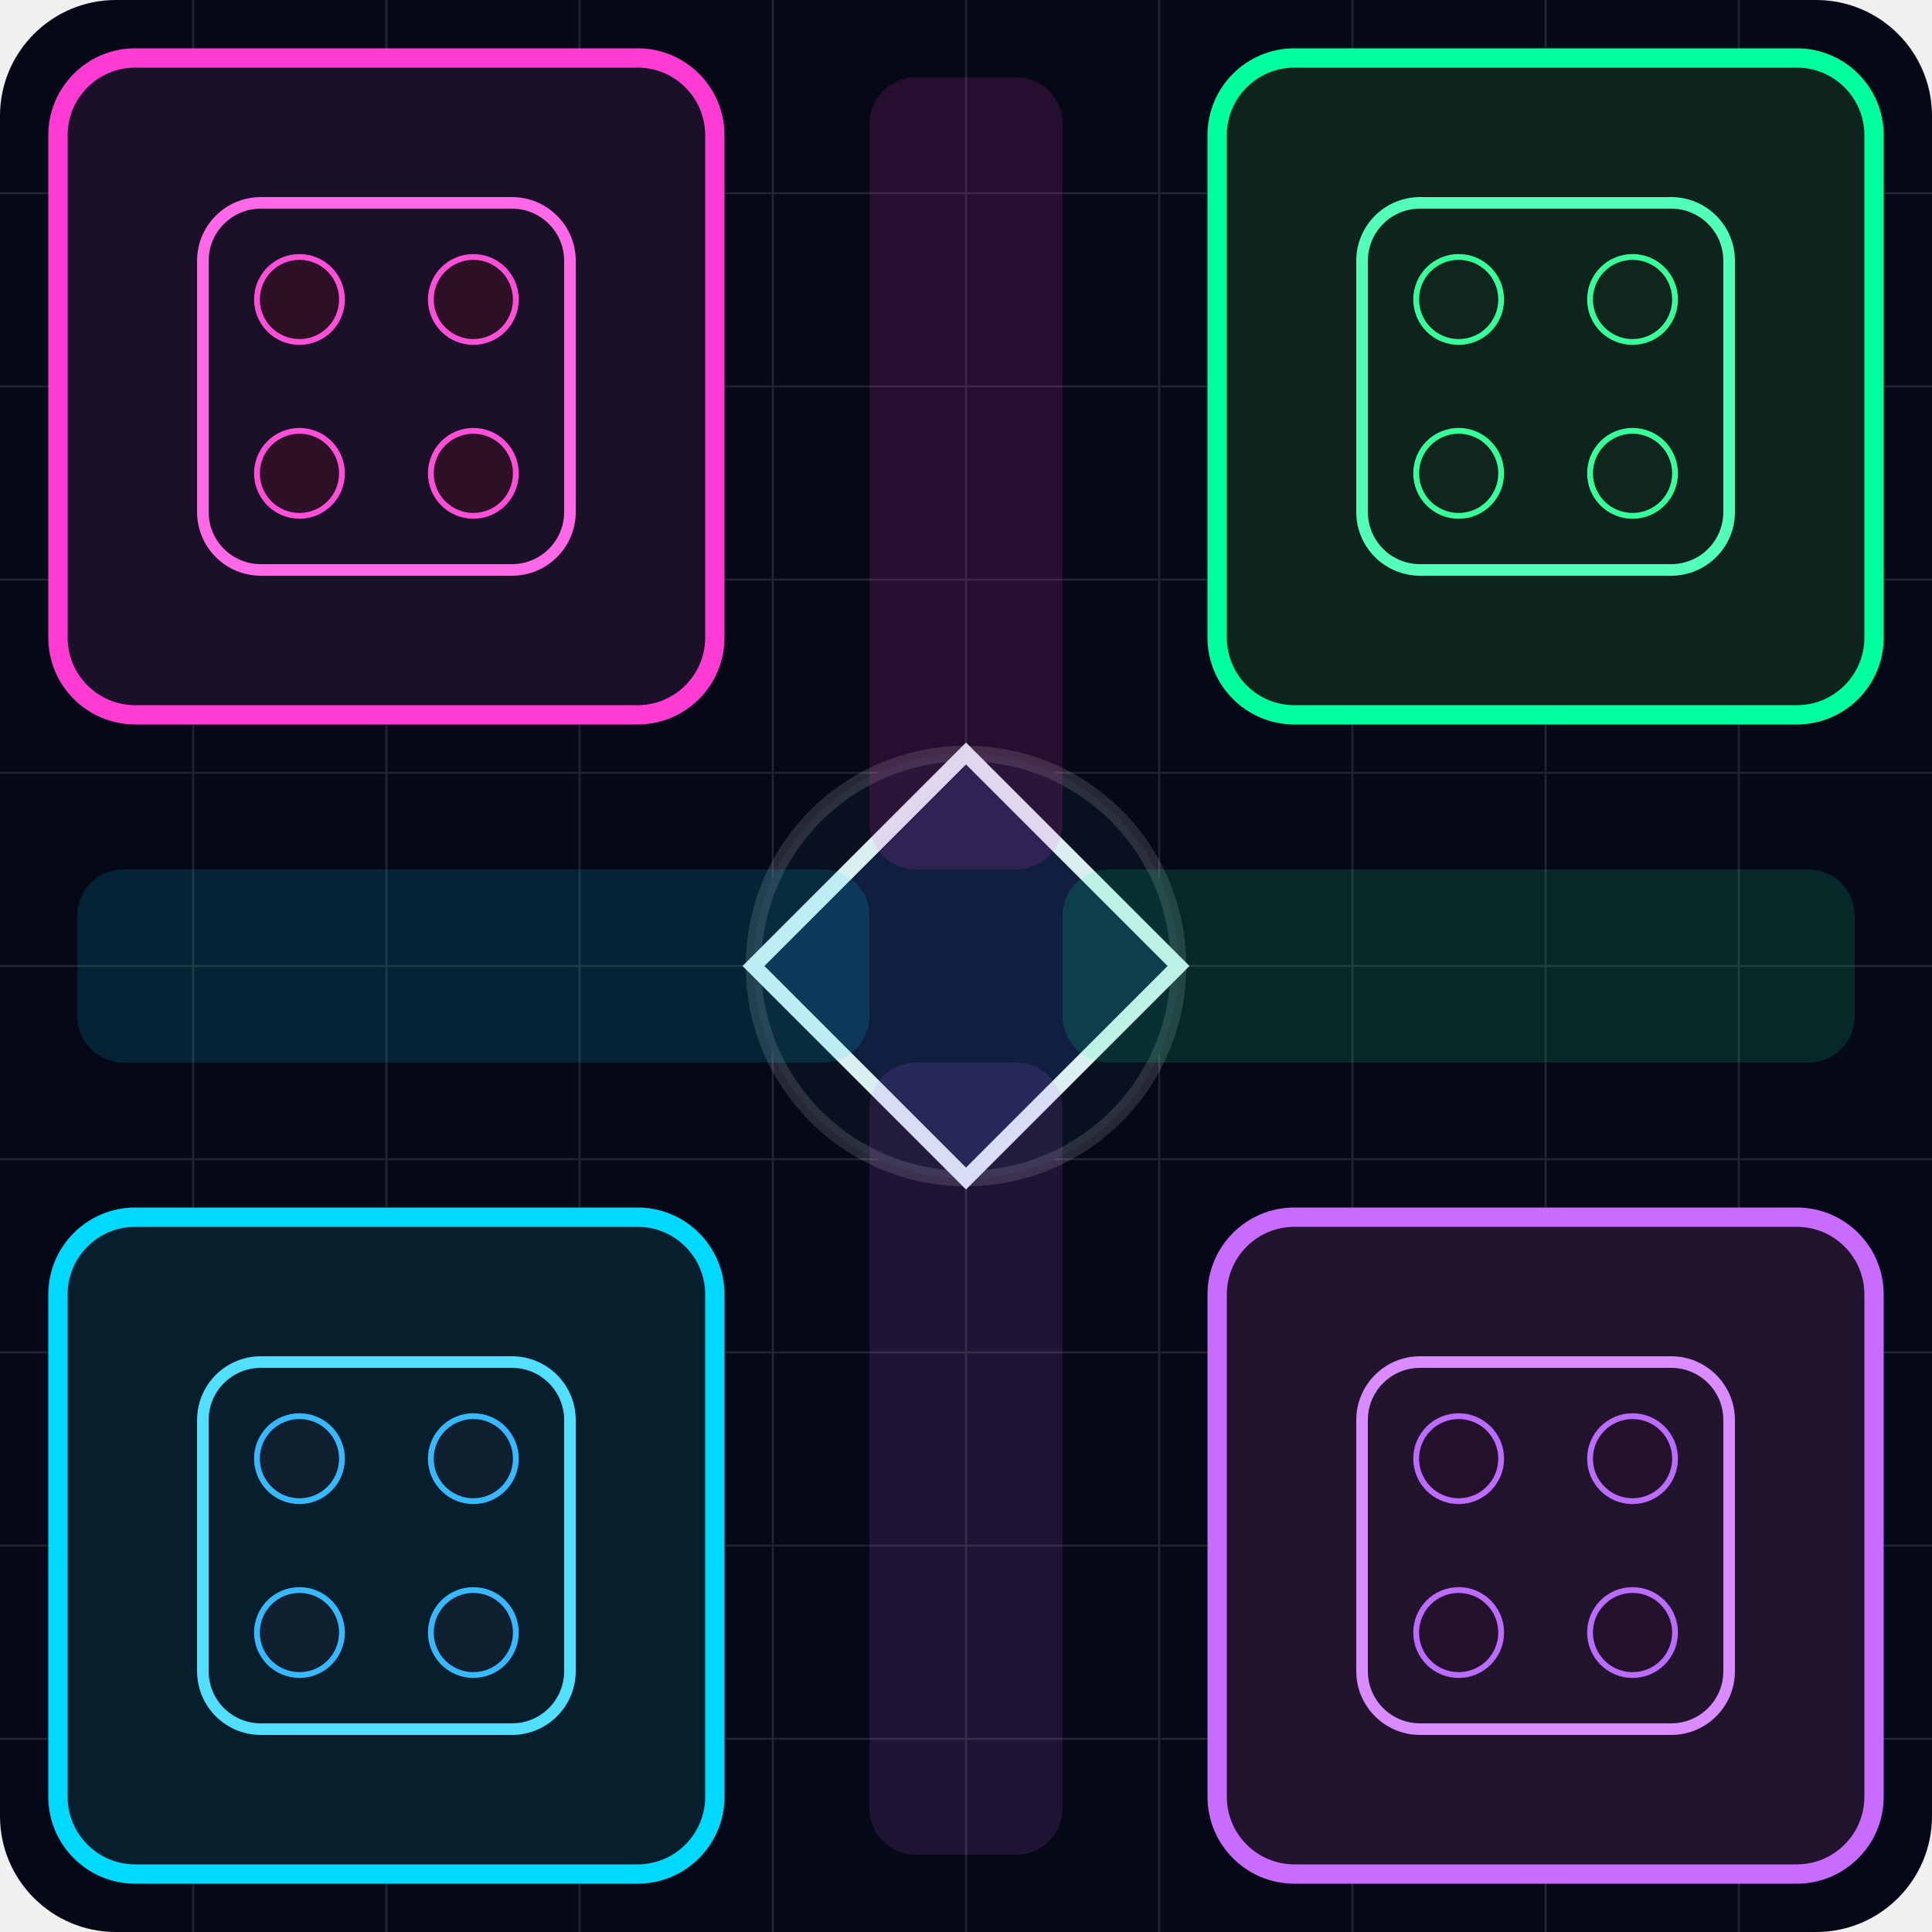
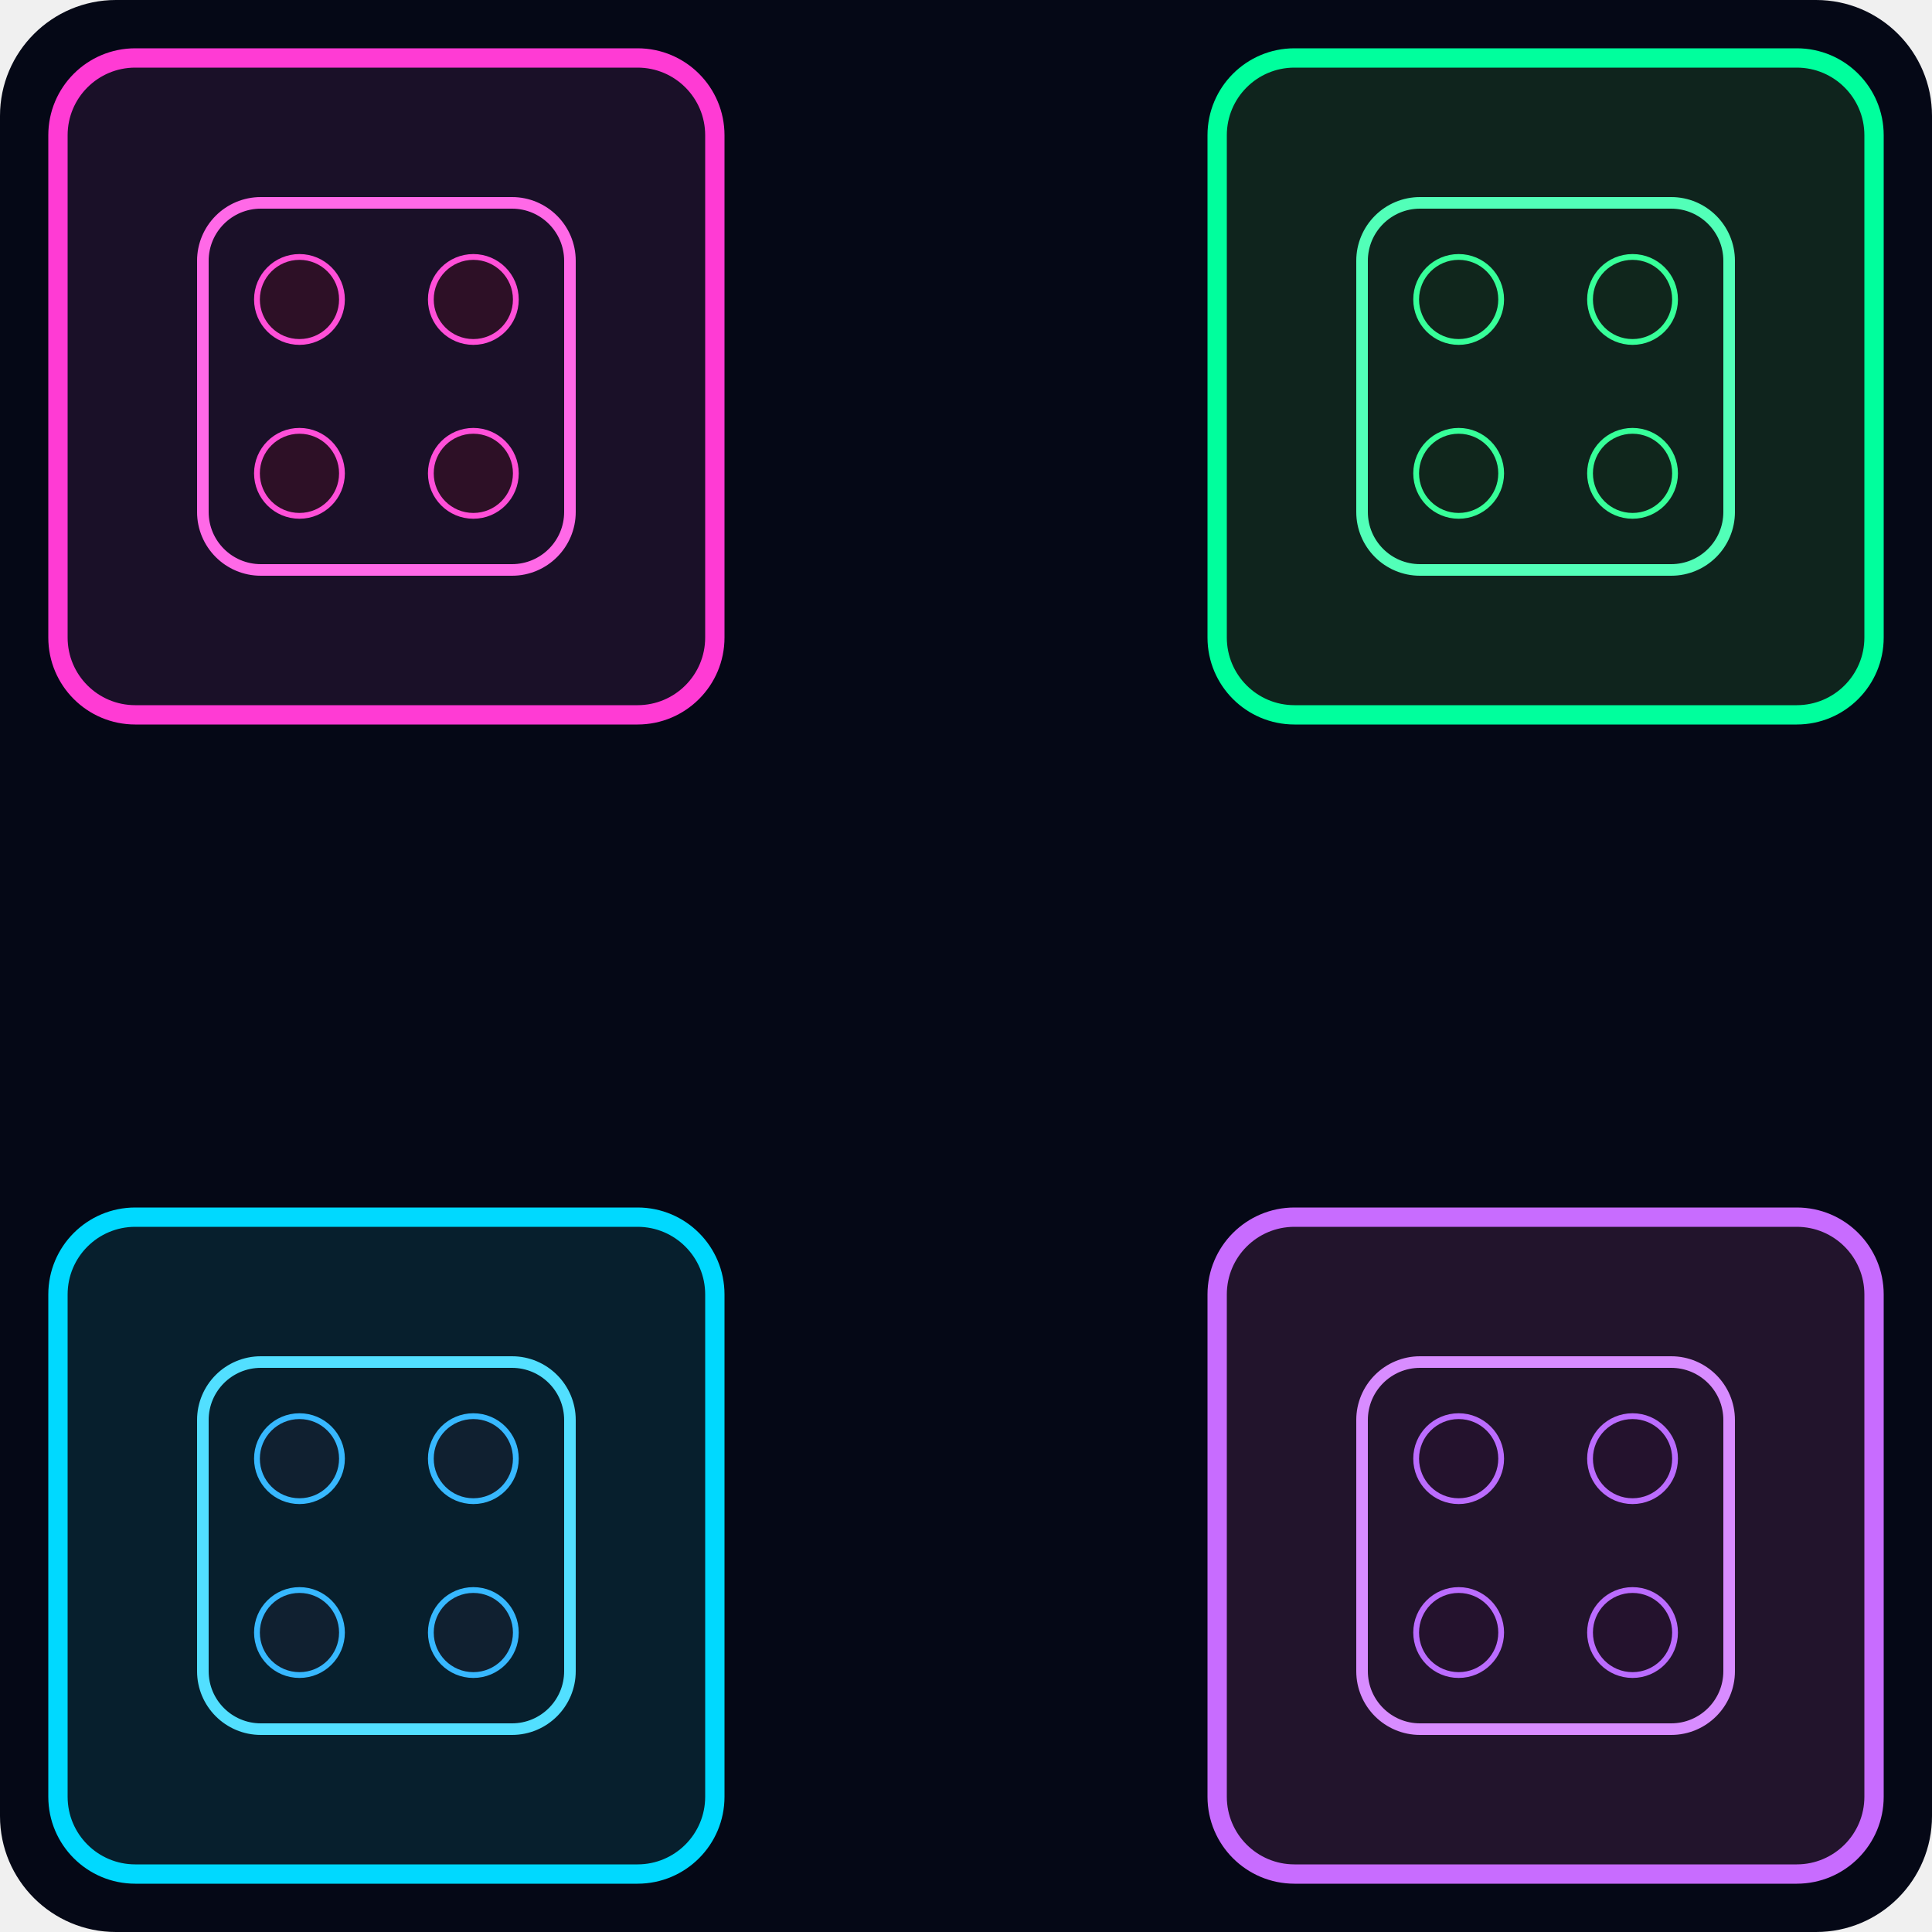
<svg xmlns="http://www.w3.org/2000/svg" width="1000" height="1000" viewBox="0 0 1000 1000" fill="none">
  <rect width="1000" height="1000" rx="60" fill="#050816" />
-   <g opacity="0.12">
-     <path d="M0 100H1000" stroke="#ffffff" />
-     <path d="M0 200H1000" stroke="#ffffff" />
-     <path d="M0 300H1000" stroke="#ffffff" />
-     <path d="M0 400H1000" stroke="#ffffff" />
-     <path d="M0 500H1000" stroke="#ffffff" />
-     <path d="M0 600H1000" stroke="#ffffff" />
-     <path d="M0 700H1000" stroke="#ffffff" />
-     <path d="M0 800H1000" stroke="#ffffff" />
-     <path d="M0 900H1000" stroke="#ffffff" />
-     <path d="M100 0V1000" stroke="#ffffff" />
-     <path d="M200 0V1000" stroke="#ffffff" />
-     <path d="M300 0V1000" stroke="#ffffff" />
-     <path d="M400 0V1000" stroke="#ffffff" />
-     <path d="M500 0V1000" stroke="#ffffff" />
-     <path d="M600 0V1000" stroke="#ffffff" />
-     <path d="M700 0V1000" stroke="#ffffff" />
-     <path d="M800 0V1000" stroke="#ffffff" />
-     <path d="M900 0V1000" stroke="#ffffff" />
-   </g>
  <rect x="30" y="30" width="340" height="340" rx="40" fill="#1a1028" stroke="#ff3bd4" stroke-width="10" />
  <rect x="630" y="30" width="340" height="340" rx="40" fill="#0f241d" stroke="#00ff9d" stroke-width="10" />
  <rect x="30" y="630" width="340" height="340" rx="40" fill="#071f2d" stroke="#00d9ff" stroke-width="10" />
  <rect x="630" y="630" width="340" height="340" rx="40" fill="#22142c" stroke="#c86cff" stroke-width="10" />
  <rect x="105" y="105" width="190" height="190" rx="30" stroke="#ff69e7" stroke-width="6" />
  <rect x="705" y="105" width="190" height="190" rx="30" stroke="#52ffb8" stroke-width="6" />
  <rect x="105" y="705" width="190" height="190" rx="30" stroke="#52dfff" stroke-width="6" />
  <rect x="705" y="705" width="190" height="190" rx="30" stroke="#d88cff" stroke-width="6" />
-   <circle cx="500" cy="500" r="110" fill="#0a1020" stroke="#ffffff22" stroke-width="8" />
-   <polygon points="500,390 610,500 500,610 390,500" fill="#101f40" stroke="#dbeff1ff" stroke-width="8" />
  <circle cx="155" cy="155" r="22" fill="#2d1026" stroke="#ff4fd8" stroke-width="3" />
  <circle cx="245" cy="155" r="22" fill="#2d1026" stroke="#ff4fd8" stroke-width="3" />
  <circle cx="155" cy="245" r="22" fill="#2d1026" stroke="#ff4fd8" stroke-width="3" />
  <circle cx="245" cy="245" r="22" fill="#2d1026" stroke="#ff4fd8" stroke-width="3" />
  <circle cx="755" cy="155" r="22" fill="#10261c" stroke="#37ff99" stroke-width="3" />
  <circle cx="845" cy="155" r="22" fill="#10261c" stroke="#37ff99" stroke-width="3" />
  <circle cx="755" cy="245" r="22" fill="#10261c" stroke="#37ff99" stroke-width="3" />
  <circle cx="845" cy="245" r="22" fill="#10261c" stroke="#37ff99" stroke-width="3" />
  <circle cx="155" cy="755" r="22" fill="#102030" stroke="#37b8ff" stroke-width="3" />
  <circle cx="245" cy="755" r="22" fill="#102030" stroke="#37b8ff" stroke-width="3" />
  <circle cx="155" cy="845" r="22" fill="#102030" stroke="#37b8ff" stroke-width="3" />
  <circle cx="245" cy="845" r="22" fill="#102030" stroke="#37b8ff" stroke-width="3" />
  <circle cx="755" cy="755" r="22" fill="#24122d" stroke="#bb6cff" stroke-width="3" />
  <circle cx="845" cy="755" r="22" fill="#24122d" stroke="#bb6cff" stroke-width="3" />
  <circle cx="755" cy="845" r="22" fill="#24122d" stroke="#bb6cff" stroke-width="3" />
  <circle cx="845" cy="845" r="22" fill="#24122d" stroke="#bb6cff" stroke-width="3" />
-   <rect x="450" y="40" width="100" height="410" rx="24" fill="#ff3bd422" />
-   <rect x="450" y="550" width="100" height="410" rx="24" fill="#c86cff22" />
-   <rect x="40" y="450" width="410" height="100" rx="24" fill="#00d9ff22" />
-   <rect x="550" y="450" width="410" height="100" rx="24" fill="#00ff9d22" />
</svg>
